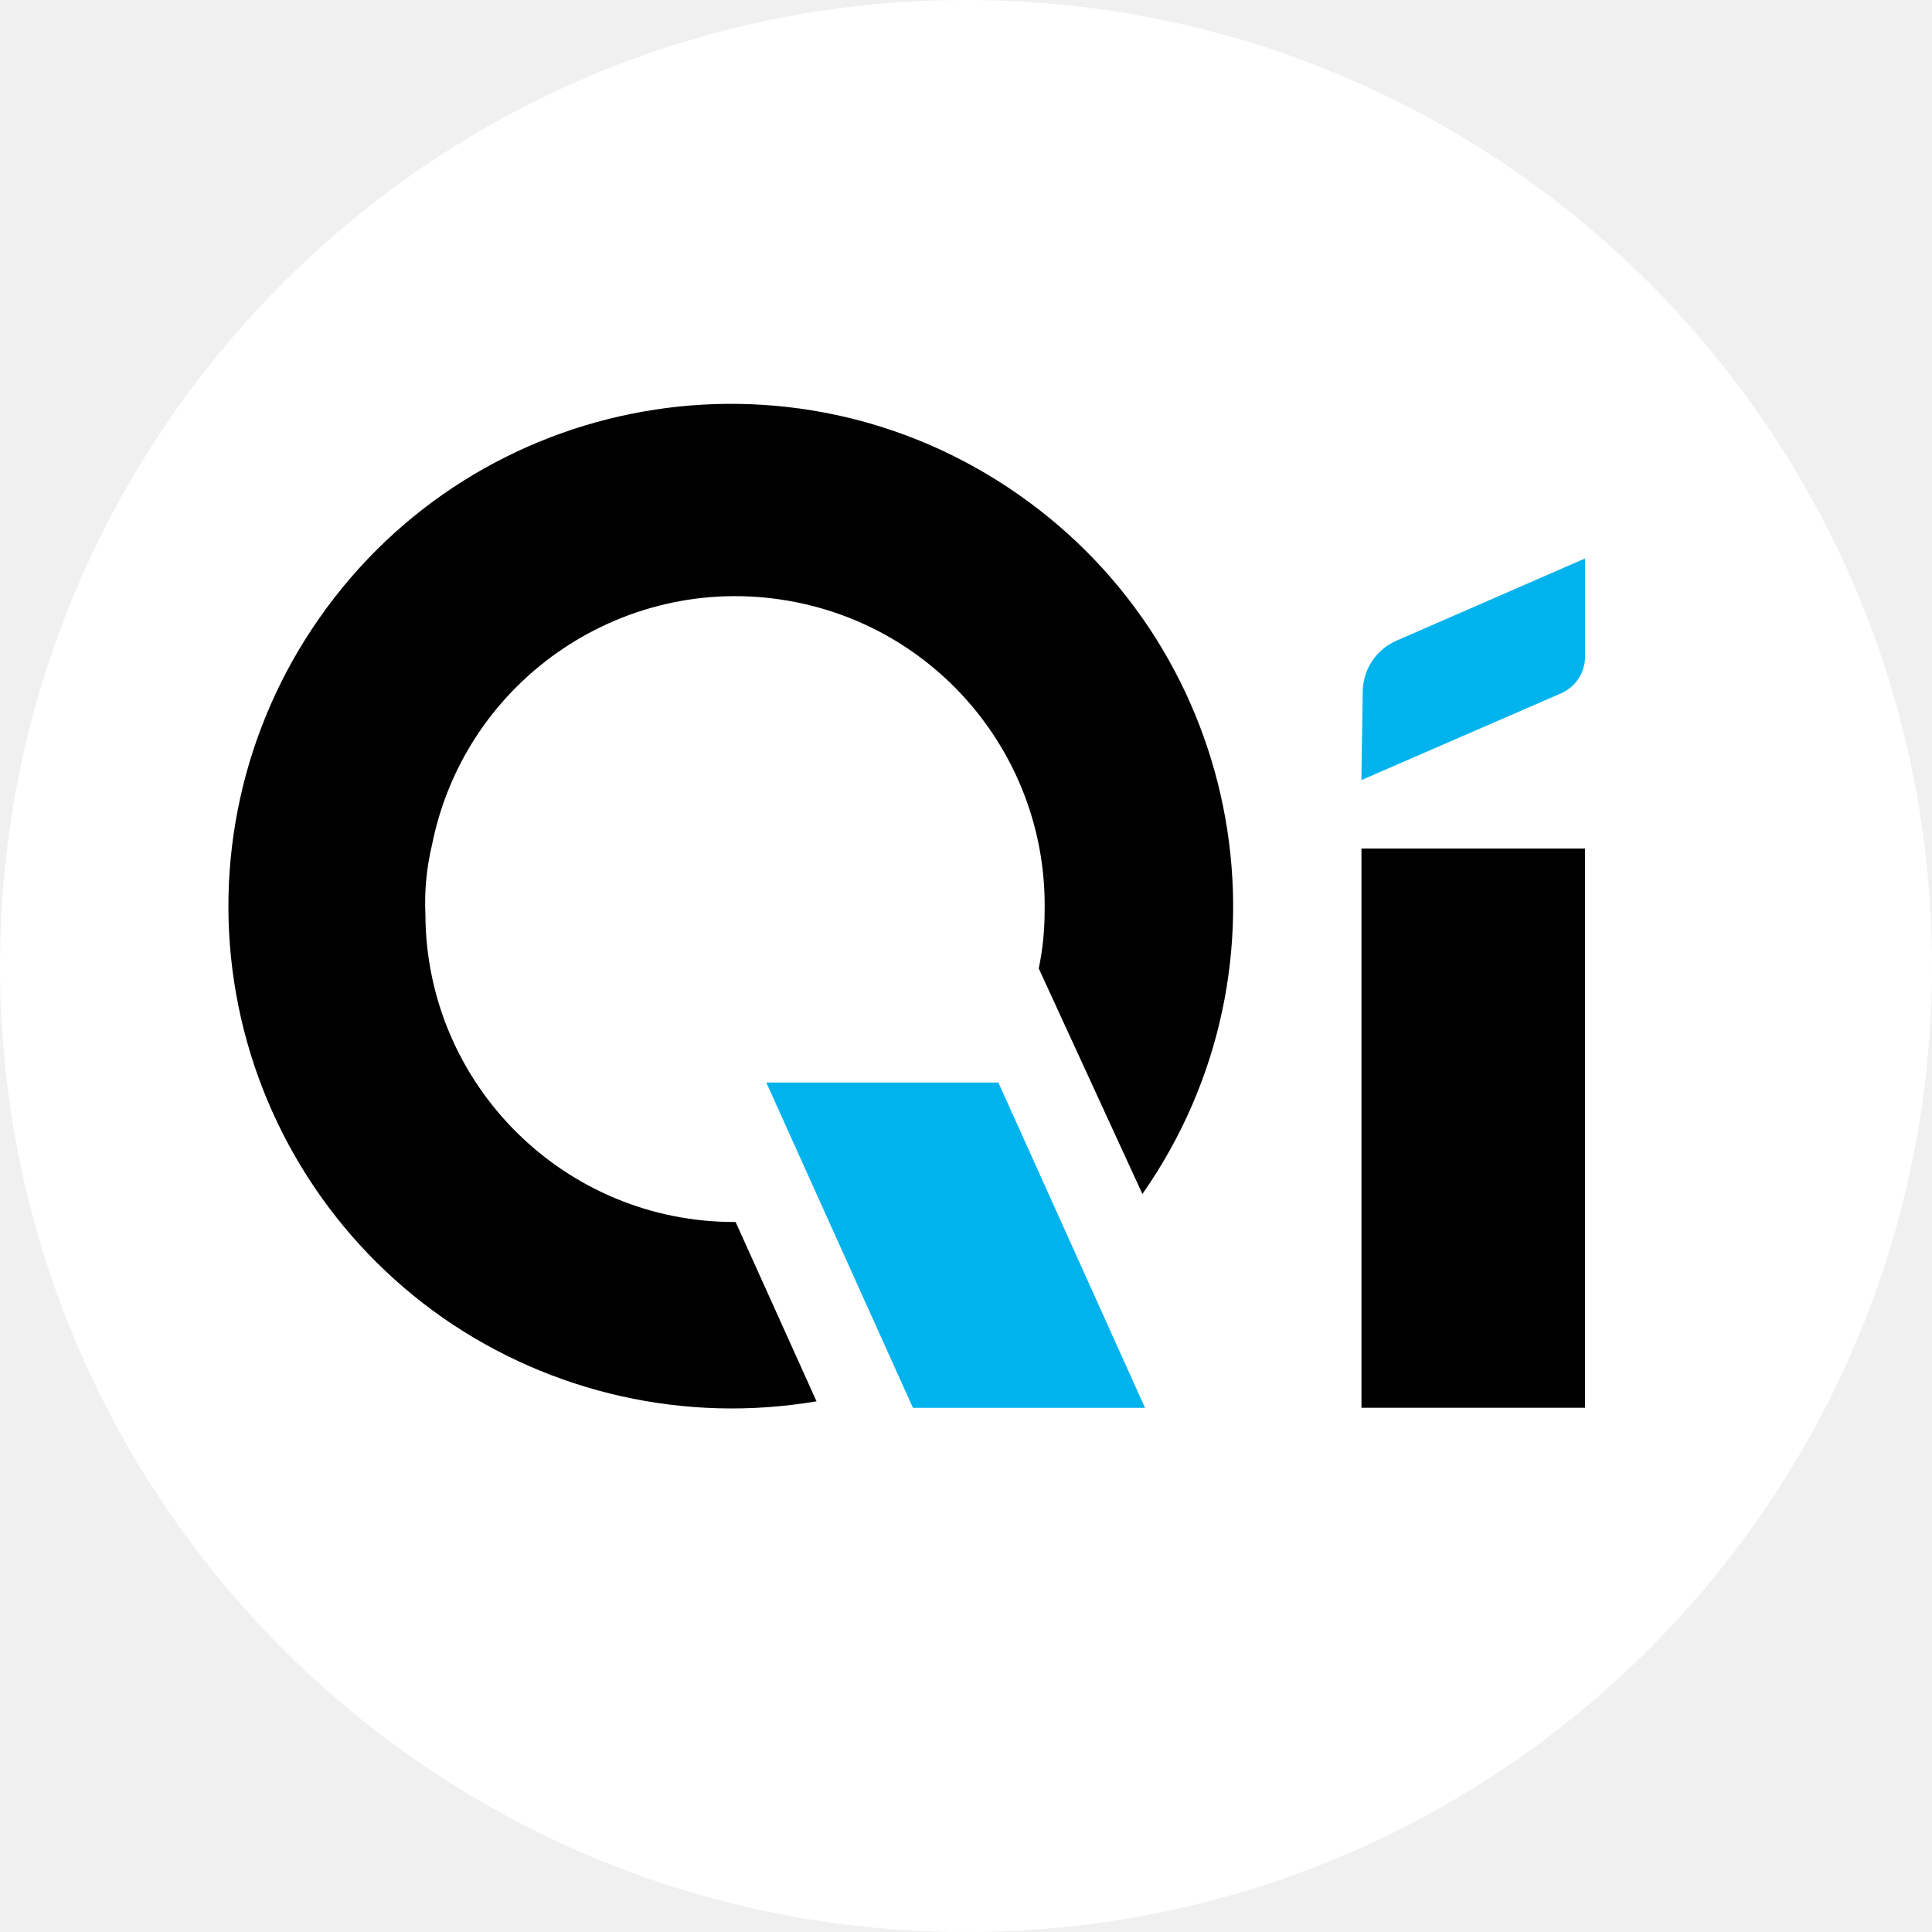
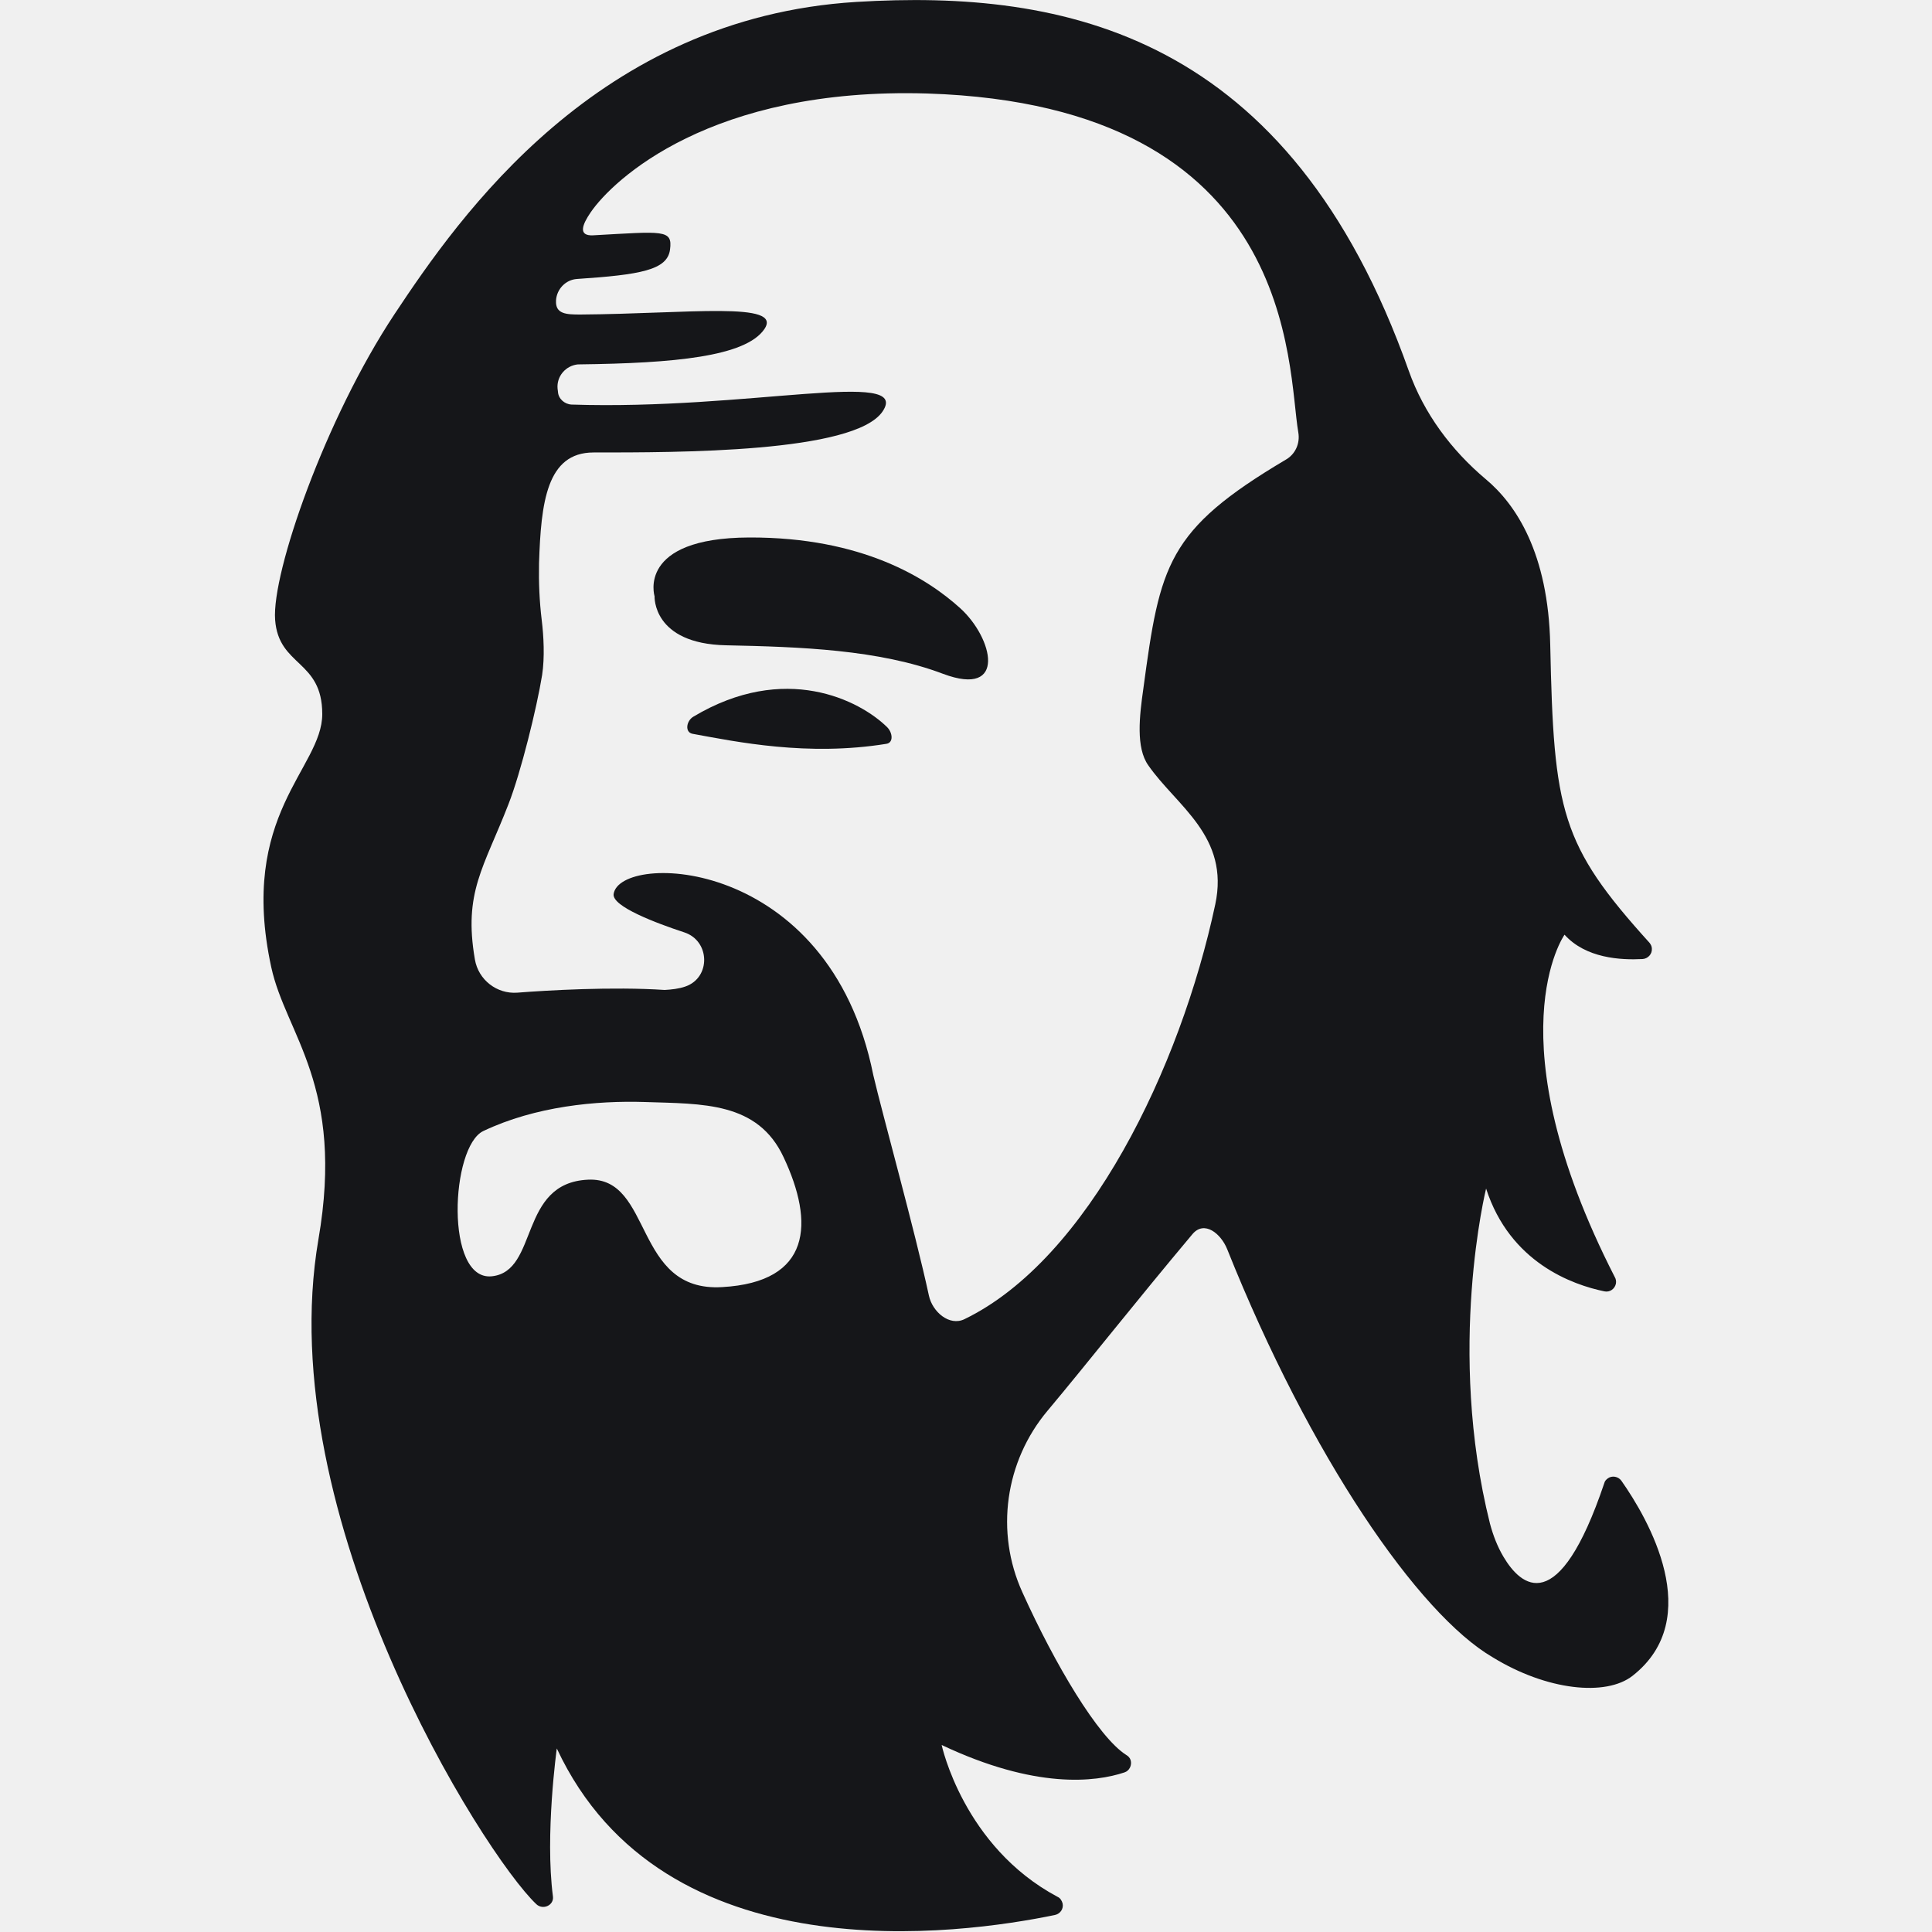
- <svg xmlns="http://www.w3.org/2000/svg" width="32" height="32" fill="none">
-   <defs>
-     <clipPath id="qi__a">
-       <path fill="#fff" d="M0 0h32v32H0z" />
-     </clipPath>
-   </defs>
-   <g clip-path="url(#qi__a)">
-     <path fill="#fff" d="M16 32c8.837 0 16-7.163 16-16S24.837 0 16 0 0 7.163 0 16s7.163 16 16 16Z" />
-     <path fill="#000" d="M26.252 14.054H22.55v9.263h3.703v-9.263Z" />
-     <path fill="#00B3ED" d="m22.55 12.92 3.303-1.435a.66.66 0 0 0 .4-.615V9.25l-3.12 1.36a.93.93 0 0 0-.562.853l-.022 1.458Z" />
-     <path fill="#000" d="M7.154 14a5.125 5.125 0 0 1 6.024-4.027 5.117 5.117 0 0 1 4.124 5.129c0 .313-.032.626-.097.939l1.717 3.735A8.315 8.315 0 0 0 16.87 8.192a8.315 8.315 0 0 0-11.584 2.051 8.315 8.315 0 0 0 2.051 11.585 8.377 8.377 0 0 0 6.187 1.382l-1.34-2.97a5.114 5.114 0 0 1-5.138-5.095A4.118 4.118 0 0 1 7.154 14Z" />
-     <path fill="#00B3ED" d="M18.965 23.318h-3.844l-2.429-5.388h3.844l2.429 5.388Z" />
-   </g>
+ <svg xmlns="http://www.w3.org/2000/svg" version="1.1" id="qi" x="0px" y="0px" viewBox="0 0 500 500" style="enable-background:new 0 0 500 500;" xml:space="preserve">
+   <style type="text/css">
+ 	.st0{fill:#151619;}
+ </style>
+   <path class="st0" d="M248.5,157.4c-8.5-7.7-25.3-18.4-54.6-18.3c-29.2,0.1-24.5,15.2-24.5,15.2s-0.6,12.3,18.5,12.7  s39.6,1.1,56.2,7.4C260.7,180.6,257,165.1,248.5,157.4L248.5,157.4z M179.4,185.5c-1.8,1.1-2.2,4-0.2,4.4  c11.5,2.1,29.8,5.9,50.2,2.6c1.9-0.3,1.6-2.9,0.2-4.3C222.5,181.2,203.1,171.3,179.4,185.5L179.4,185.5z" />
+   <path class="st0" d="M419.6,383.2c-0.8-1.1-2.4-1.4-3.5-0.6c-0.4,0.3-0.8,0.7-0.9,1.2c-11.9,35.3-21.6,26.7-26.1,19.1  c-1.6-2.7-2.7-5.6-3.5-8.6c-11.3-45.1-1-86.7-1-86.7c6.2,19.2,22.4,24.9,30.6,26.6c1.4,0.3,2.7-0.6,3-2c0.1-0.6,0-1.2-0.3-1.7  c-31.8-62.2-13-88.6-13-88.6c5.5,6.1,14.5,6.6,20.2,6.3c1.4-0.1,2.5-1.3,2.4-2.7c0-0.6-0.3-1.1-0.6-1.5c-23-25.4-24.8-34-25.7-77.1  c-0.5-23.8-8.9-36.4-16.7-42.9c-8.9-7.5-16-17-19.9-28C333.7,8.7,275.6-2.8,221.6,0.5c-66.9,4.1-102.6,55.3-119.5,80.8  c-17.9,27-31.8,66.9-30.9,79.1c0.9,12.2,12.2,10.3,12.2,24.4c0,14.1-21.8,25.9-13.2,65.5c3.8,17.5,19.1,30.6,12.2,70.5  c-12.3,71.8,42.7,159,56.4,172c1.7,1.6,4.6,0.3,4.3-2c-2.1-16,1-38.3,1-38.3c27.6,59.1,104.7,48.1,128.9,43.1c1.4-0.3,2.3-1.6,2-3  c-0.2-0.7-0.6-1.4-1.3-1.7c-24.4-13-30-39.3-30-39.3c24.3,11.5,39.8,9.6,47.3,7.1c1.3-0.4,2-1.9,1.6-3.2c-0.2-0.6-0.6-1-1.1-1.3  c-7.3-4.6-18.5-23.5-26.9-42.1c-7.1-15.6-4.5-33.9,6.5-47c9.9-11.8,22.8-28.2,37.5-45.7c3.1-3.7,7.4-0.1,9,3.9  c21.5,53.8,49.5,94.4,68.7,105.6c14,8.6,29.3,10.2,36.2,4.8C441.5,418.8,426.5,393,419.6,383.2L419.6,383.2z M186.9,333.1  c-23.1,1.4-17.8-28.6-34.7-27.8c-18.1,0.8-12.7,23.7-24.9,25s-10.7-33.6-2.2-37.6c13.5-6.4,29.2-7.9,41.8-7.5  c14.9,0.5,29.2-0.1,35.9,14.3C210.8,316.5,210,331.8,186.9,333.1L186.9,333.1z M332.7,119c-30.7,18.2-32.5,27.2-36.8,59.2  c-1,7-2,15.3,1.3,19.9c7.3,10.5,21.1,18.3,17.3,36c-9,42.2-32.9,91.8-64.9,107.3c-3.9,1.9-8.3-1.9-9.2-6.1  c-3.6-16.7-12.1-47.2-14.4-57.1c-11.4-56.9-65.7-57.7-67.2-46.8c-0.4,3.2,11,7.5,18.3,9.9c6.7,2.2,6.9,11.7,0.3,14  c-1.7,0.6-3.6,0.8-5.4,0.9c-13.4-0.9-30.5,0.1-38.1,0.7c-5.3,0.4-10.1-3.3-11-8.6c-3-17.4,2.3-23.7,8.7-40.2  c3.2-8.2,7.3-24.8,8.7-33.4c0.7-4.6,0.4-10.1-0.1-14.2c-0.6-4.9-0.8-9.8-0.7-14.7c0.5-15.8,2-28.7,14.1-28.7  c21.7,0,67.5,0.1,74.8-10.6c7.6-11.2-34.9-0.3-80.5-1.8c-1.8-0.1-3.4-1.5-3.5-3.3c0-0.3-0.1-0.6-0.1-0.8c-0.3-3.2,2.1-6,5.3-6.3  c0.1,0,0.3,0,0.4,0c24.4-0.3,42.9-2,47.8-9.1c5-7.3-19.7-4-47.6-3.8c-3.6,0-6.5-0.1-6.3-3.6v-0.1c0.2-2.9,2.5-5.3,5.4-5.5  c16.4-1.1,23.4-2.3,24.1-7.6c0.7-5.3-1.7-4.7-19.9-3.7c-4,0.2-2.8-2.8-0.6-6c5.7-8.3,31-32.4,87.1-30.7c96.1,3.1,93.1,71.1,96,87.7  C336.5,114.8,335.2,117.6,332.7,119L332.7,119z" />
</svg>
